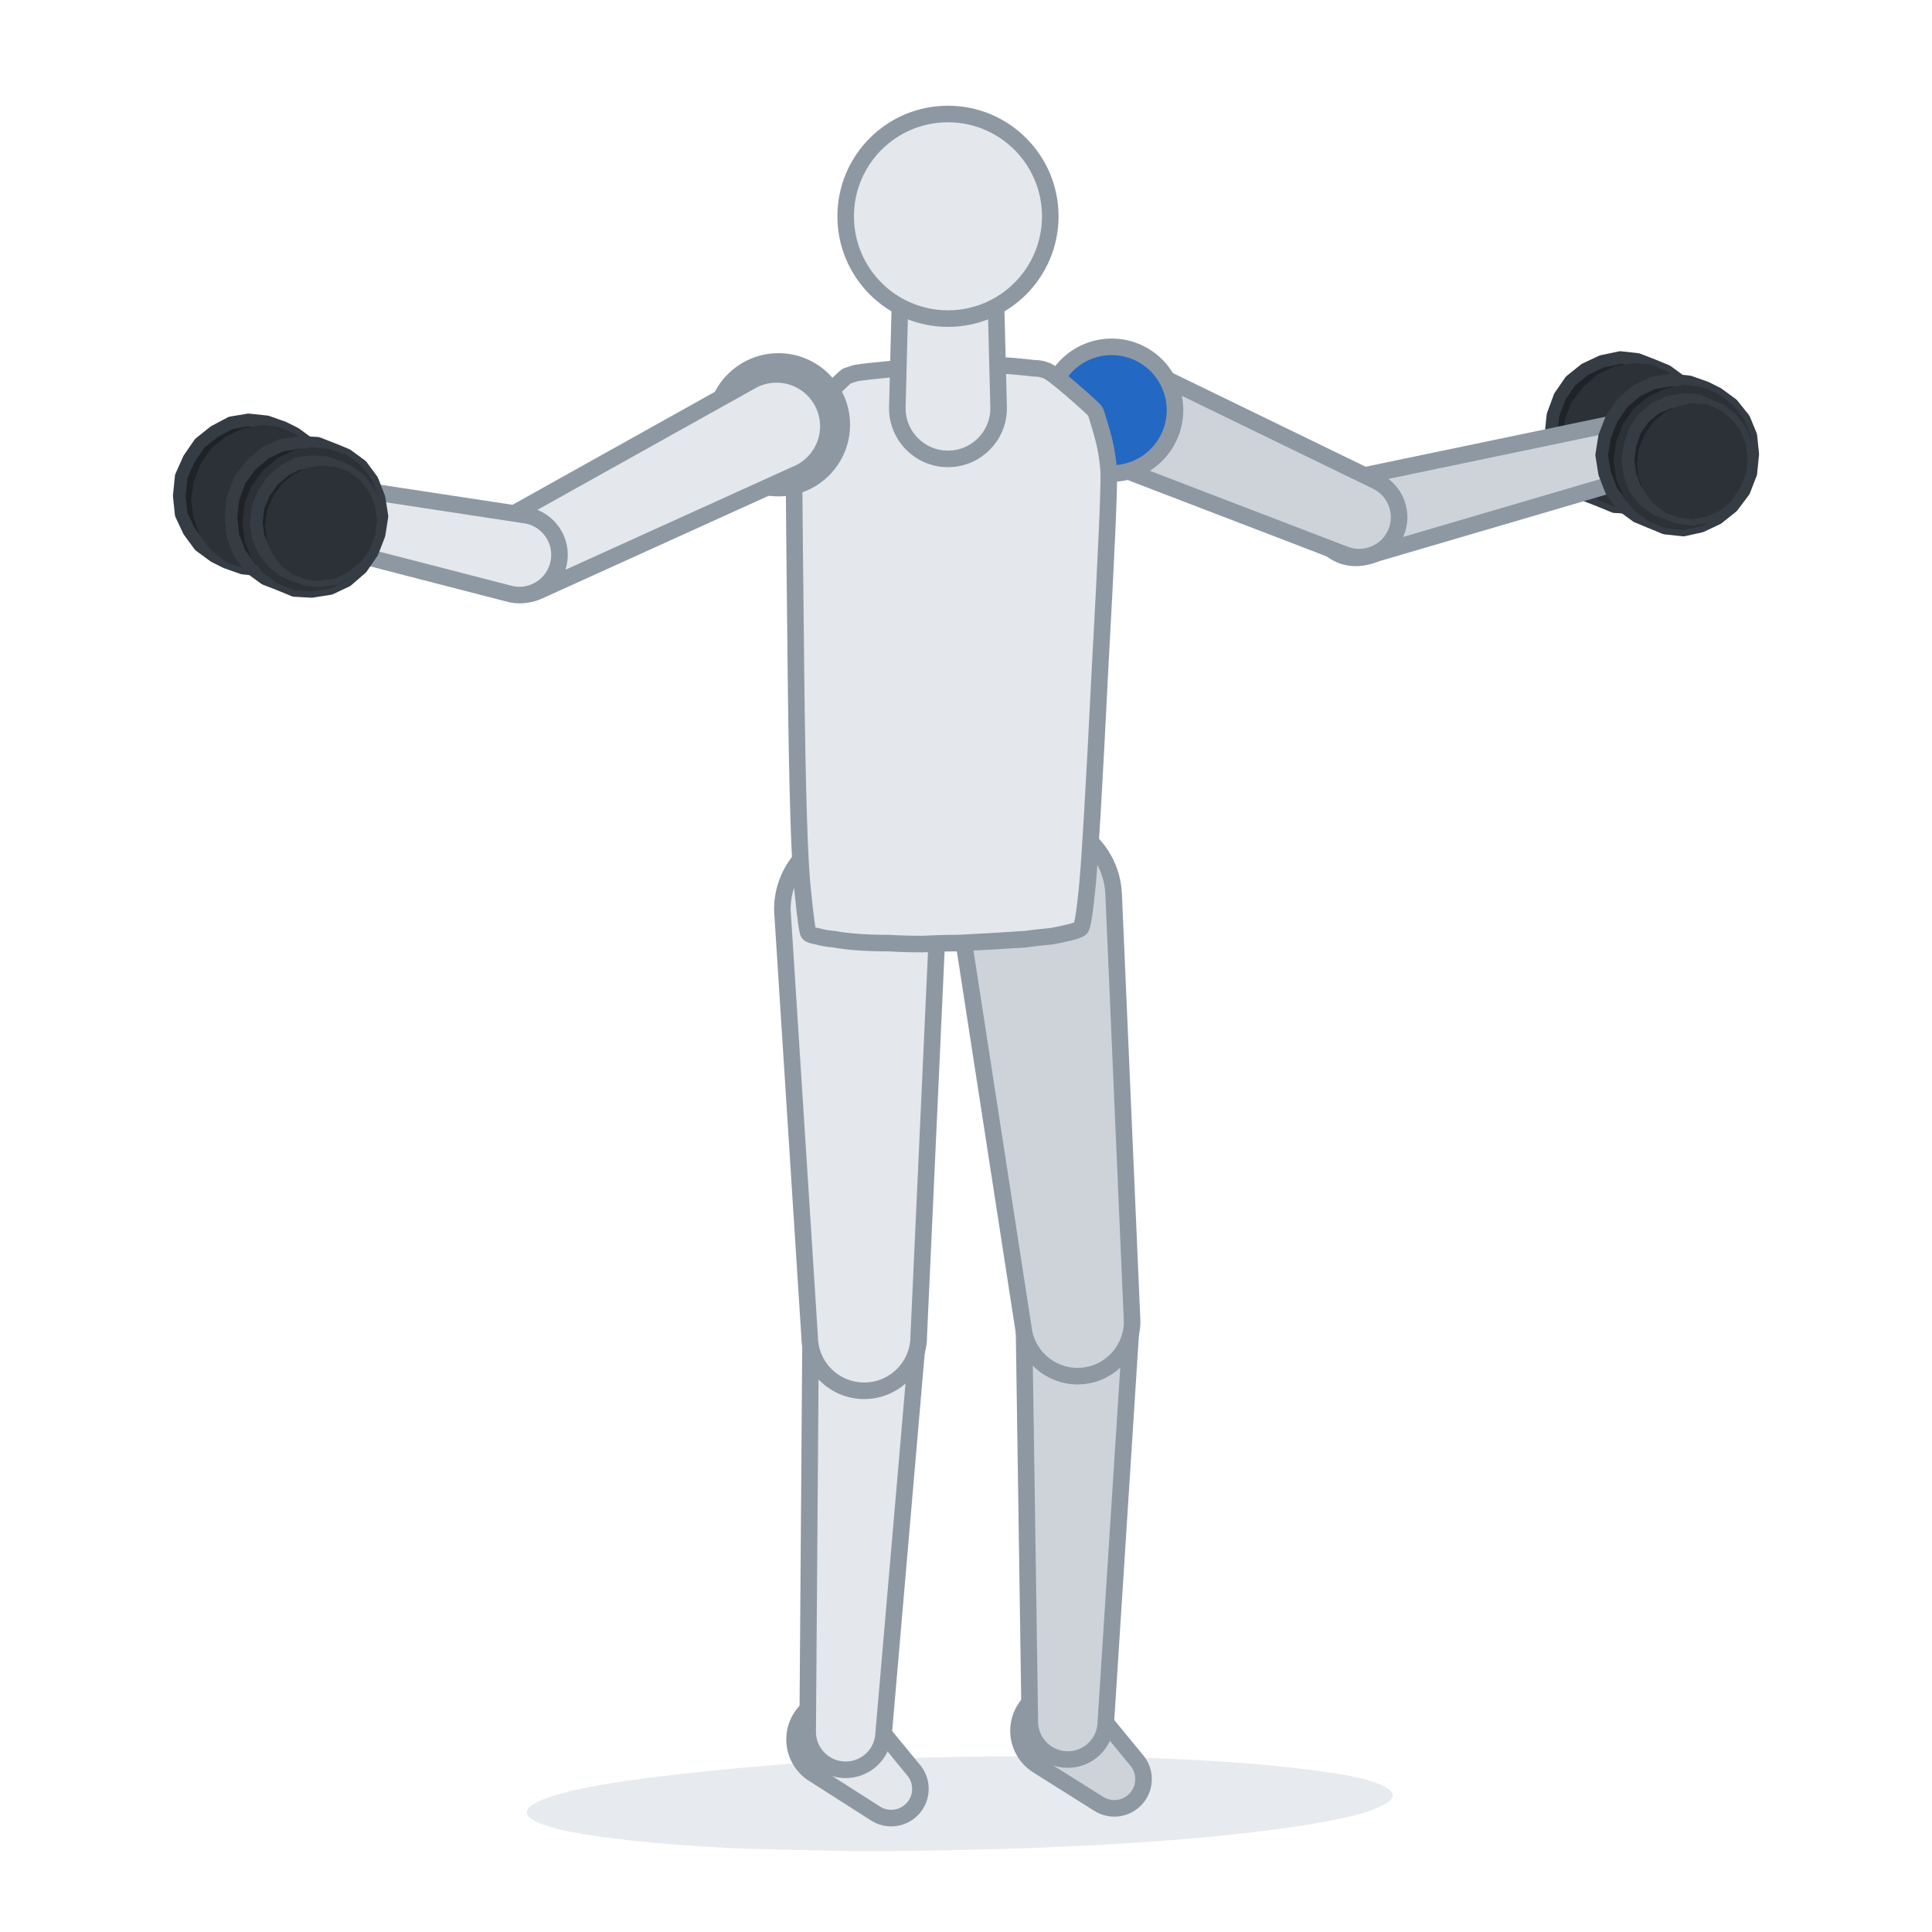
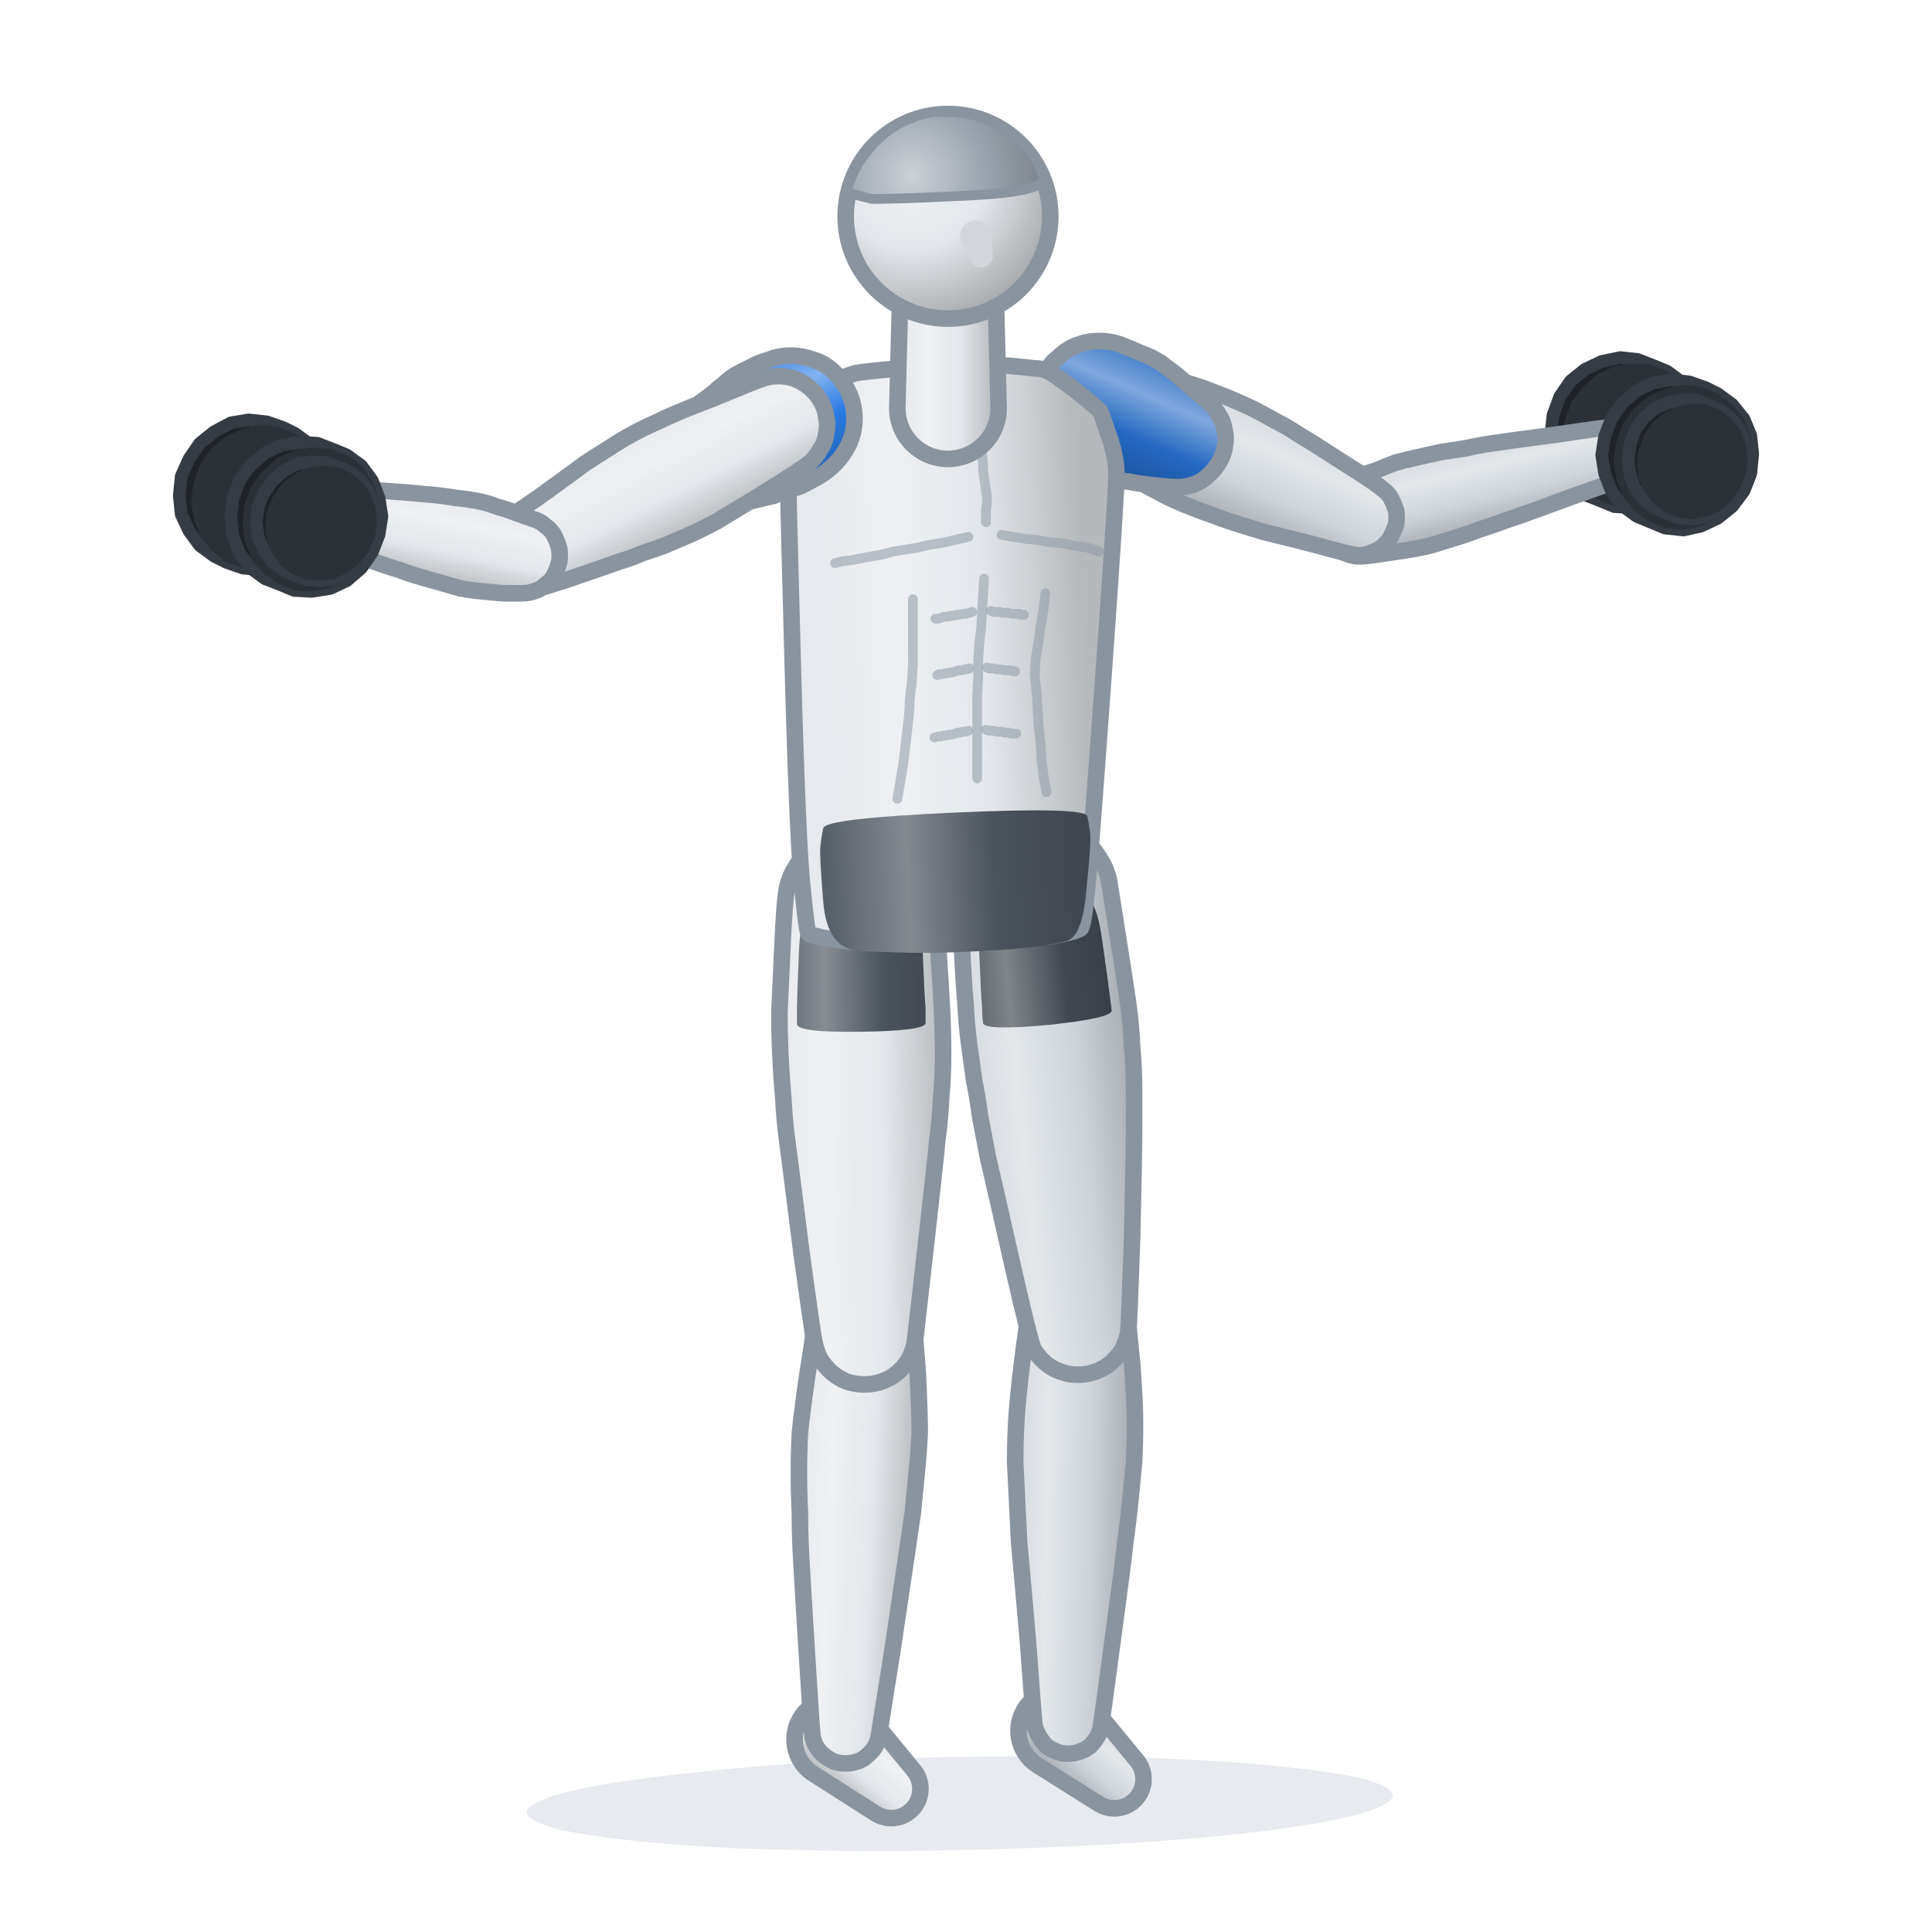
<svg xmlns="http://www.w3.org/2000/svg" viewBox="-97.3 -184.6 198.3 198.3">
+   <defs>
+     <linearGradient id="g765590" gradientUnits="userSpaceOnUse" x1="72.9" y1="-140.6" x2="71.6" y2="-137.5">
+       <stop offset="0" stop-color="#747c86" />
+       <stop offset=".3" stop-color="#959ba3" />
+       <stop offset=".62" stop-color="#69727d" />
+       <stop offset="1" stop-color="#59606a" />
+     </linearGradient>
+     <linearGradient id="g765591" gradientUnits="userSpaceOnUse" x1="54.1" y1="-139.5" x2="56.5" y2="-130">
+       <stop offset="0" stop-color="#d4d9df" />
+       <stop offset=".3" stop-color="#e3e7ea" />
+       <stop offset=".62" stop-color="#cfd5db" />
+       <stop offset="1" stop-color="#a1a6ab" />
+     </linearGradient>
+     <radialGradient id="g765592" gradientUnits="userSpaceOnUse" cx="70.8" cy="-140.7" r="6.1">
+       <stop offset="0" stop-color="#e7eaed" />
+       <stop offset=".5" stop-color="#cfd5db" />
+       <stop offset="1" stop-color="#9ba0a4" />
+     </radialGradient>
+     <linearGradient id="g765593" gradientUnits="userSpaceOnUse" x1="17" y1="-7.7" x2="11.5" y2="-1.4">
+       <stop offset="0" stop-color="#d4d9df" />
+       <stop offset=".3" stop-color="#e3e7ea" />
+       <stop offset=".62" stop-color="#cfd5db" />
+       <stop offset="1" stop-color="#a1a6ab" />
+     </linearGradient>
+     <linearGradient id="g765594" gradientUnits="userSpaceOnUse" x1="6.1" y1="-28.5" x2="19.5" y2="-28.2">
+       <stop offset="0" stop-color="#d4d9df" />
+       <stop offset=".3" stop-color="#e3e7ea" />
+       <stop offset=".62" stop-color="#cfd5db" />
+       <stop offset="1" stop-color="#a1a6ab" />
+     </linearGradient>
+     <linearGradient id="g765595" gradientUnits="userSpaceOnUse" x1="32.1" y1="-143" x2="26.9" y2="-131">
+       <stop offset="0" stop-color="#d4d9df" />
+       <stop offset=".3" stop-color="#e3e7ea" />
+       <stop offset=".62" stop-color="#cfd5db" />
+       <stop offset="1" stop-color="#a1a6ab" />
+     </linearGradient>
+     <linearGradient id="g765596" gradientUnits="userSpaceOnUse" x1="1.9" y1="-69.7" x2="20.4" y2="-71.5">
+       <stop offset="0" stop-color="#d4d9df" />
+       <stop offset=".3" stop-color="#e3e7ea" />
+       <stop offset=".62" stop-color="#cfd5db" />
+       <stop offset="1" stop-color="#a1a6ab" />
+     </linearGradient>
+     <linearGradient id="g765597" gradientUnits="userSpaceOnUse" x1="1.9" y1="-69.7" x2="20.4" y2="-71.5">
+       <stop offset="0" stop-color="#4f565d" />
+       <stop offset=".3" stop-color="#80858a" />
+       <stop offset=".62" stop-color="#40474f" />
+       <stop offset="1" stop-color="#353b41" />
+     </linearGradient>
+     <linearGradient id="g765598" gradientUnits="userSpaceOnUse" x1="-5.9" y1="-6.6" x2="-11.4" y2="-0.3">
+       <stop offset="0" stop-color="#e6e9ed" />
+       <stop offset=".3" stop-color="#eff1f3" />
+       <stop offset=".62" stop-color="#e3e7eb" />
+       <stop offset="1" stop-color="#b1b4b7" />
+     </linearGradient>
+     <linearGradient id="g765599" gradientUnits="userSpaceOnUse" x1="22.4" y1="-147.8" x2="16.7" y2="-134.8">
+       <stop offset="0" stop-color="#3977c8" />
+       <stop offset=".3" stop-color="#7fa7dc" />
+       <stop offset=".62" stop-color="#2368c2" />
+       <stop offset="1" stop-color="#1b5197" />
+     </linearGradient>
+     <linearGradient id="g7655910" gradientUnits="userSpaceOnUse" x1="-16.2" y1="-27.7" x2="-2.8" y2="-27.1">
+       <stop offset="0" stop-color="#e6e9ed" />
+       <stop offset=".3" stop-color="#eff1f3" />
+       <stop offset=".62" stop-color="#e3e7eb" />
+       <stop offset="1" stop-color="#b1b4b7" />
+     </linearGradient>
+     <linearGradient id="g7655911" gradientUnits="userSpaceOnUse" x1="-18.1" y1="-69.6" x2="0.5" y2="-69.8">
+       <stop offset="0" stop-color="#e6e9ed" />
+       <stop offset=".3" stop-color="#eff1f3" />
+       <stop offset=".62" stop-color="#e3e7eb" />
+       <stop offset="1" stop-color="#b1b4b7" />
+     </linearGradient>
+     <linearGradient id="g7655912" gradientUnits="userSpaceOnUse" x1="-18.1" y1="-69.6" x2="0.5" y2="-69.8">
+       <stop offset="0" stop-color="#59616a" />
+       <stop offset=".3" stop-color="#878d93" />
+       <stop offset=".62" stop-color="#4b535d" />
+       <stop offset="1" stop-color="#3e444d" />
+     </linearGradient>
+     <linearGradient id="g7655913" gradientUnits="userSpaceOnUse" x1="-13.5" y1="-121.1" x2="13.9" y2="-122.3">
+       <stop offset="0" stop-color="#e6e9ed" />
+       <stop offset=".3" stop-color="#eef0f3" />
+       <stop offset=".62" stop-color="#e3e7eb" />
+       <stop offset="1" stop-color="#b6b9bc" />
+     </linearGradient>
+     <linearGradient id="g7655914" gradientUnits="userSpaceOnUse" x1="-13.5" y1="-121.1" x2="13.9" y2="-122.3">
+       <stop offset="0" stop-color="#586069" />
+       <stop offset=".3" stop-color="#848990" />
+       <stop offset=".62" stop-color="#4b535d" />
+       <stop offset="1" stop-color="#3f454e" />
+     </linearGradient>
+     <linearGradient id="g7655915" gradientUnits="userSpaceOnUse" x1="-5.2" y1="-150.5" x2="5.2" y2="-150.5">
+       <stop offset="0" stop-color="#e6e9ed" />
+       <stop offset=".3" stop-color="#eff1f3" />
+       <stop offset=".62" stop-color="#e3e7eb" />
+       <stop offset="1" stop-color="#b1b4b7" />
+     </linearGradient>
+     <radialGradient id="g7655916" gradientUnits="userSpaceOnUse" cx="-3.7" cy="-166.6" r="15.2">
+       <stop offset="0" stop-color="#f1f3f5" />
+       <stop offset=".5" stop-color="#e3e7eb" />
+       <stop offset="1" stop-color="#aaadb0" />
+     </radialGradient>
+     <radialGradient id="g7655917" gradientUnits="userSpaceOnUse" cx="-3.7" cy="-166.6" r="15.2">
+       <stop offset="0" stop-color="#ccd1d6" />
+       <stop offset=".5" stop-color="#9aa3ad" />
+       <stop offset="1" stop-color="#747a82" />
+     </radialGradient>
+     <linearGradient id="g7655918" gradientUnits="userSpaceOnUse" x1="-23.5" y1="-145.9" x2="-17.1" y2="-133.2">
+       <stop offset="0" stop-color="#3f88e7" />
+       <stop offset=".3" stop-color="#83b2ef" />
+       <stop offset=".62" stop-color="#2a7be4" />
+       <stop offset="1" stop-color="#2160b2" />
+     </linearGradient>
+     <linearGradient id="g7655919" gradientUnits="userSpaceOnUse" x1="-33.6" y1="-140.1" x2="-27.7" y2="-128.5">
+       <stop offset="0" stop-color="#e6e9ed" />
+       <stop offset=".3" stop-color="#eff1f3" />
+       <stop offset=".62" stop-color="#e3e7eb" />
+       <stop offset="1" stop-color="#b1b4b7" />
+     </linearGradient>
+     <linearGradient id="g7655920" gradientUnits="userSpaceOnUse" x1="-53.6" y1="-134.6" x2="-55.6" y2="-125">
+       <stop offset="0" stop-color="#e6e9ed" />
+       <stop offset=".3" stop-color="#eff1f3" />
+       <stop offset=".62" stop-color="#e3e7eb" />
+       <stop offset="1" stop-color="#b1b4b7" />
+     </linearGradient>
+     <linearGradient id="g7655921" gradientUnits="userSpaceOnUse" x1="-67.9" y1="-134.2" x2="-69.2" y2="-131.1">
+       <stop offset="0" stop-color="#747c86" />
+       <stop offset=".3" stop-color="#959ba3" />
+       <stop offset=".62" stop-color="#69727d" />
+       <stop offset="1" stop-color="#59606a" />
+     </linearGradient>
+     <radialGradient id="g7655922" gradientUnits="userSpaceOnUse" cx="-70" cy="-134.4" r="6.1">
+       <stop offset="0" stop-color="#f1f3f5" />
+       <stop offset=".5" stop-color="#e3e7eb" />
+       <stop offset="1" stop-color="#aaadb0" />
+     </radialGradient>
+   </defs>
  <path d="M42.3,-2.1Q45,-1.4 45.5,-0.7Q46.1,0 44.4,0.8Q42.8,1.6 39.1,2.3Q35.5,3 30.1,3.6Q24.7,4.2 18.2,4.6Q11.7,5 4.7,5.2Q-2.3,5.4 -9.1,5.4Q-16,5.3 -22,5.1Q-28,4.8 -32.6,4.3Q-37.1,3.8 -39.8,3.2Q-42.5,2.5 -43.1,1.8Q-43.6,1 -42,0.3Q-40.3,-0.5 -36.7,-1.2Q-33,-1.9 -27.6,-2.5Q-22.3,-3.1 -15.8,-3.6Q-9.3,-4 -2.3,-4.2Q4.8,-4.4 11.6,-4.3Q18.5,-4.3 24.5,-4Q30.5,-3.7 35,-3.2Q39.6,-2.7 42.3,-2.1Z" fill="#e7eaee" />
  <path d="M62.4,-140.6L62.5,-142.1L63.1,-143.6L64,-144.9L65.2,-145.8L66.6,-146.5L68.1,-146.8L69.5,-146.6L70.9,-146.1L71.8,-145.7L73,-144.8L73.9,-143.6L74.5,-142.2L74.7,-140.7L74.5,-139.1L73.9,-137.7L73,-136.4L71.8,-135.4L70.5,-134.8L69,-134.5L67.5,-134.6L66.1,-135.2L65.2,-135.6L64,-136.4L63.1,-137.6L62.5,-139Z" fill="#1f2328" stroke="#363c44" stroke-width="1.3" stroke-linejoin="round" />
  <path d="M69,-146.4L67.5,-146.1L66.1,-145.5L65,-144.5L64,-143.2L63.5,-141.7L63.3,-140.2L63.5,-138.6L64,-137.2L65,-136.1L66.1,-135.2L67.5,-134.6L69,-134.5L70.5,-134.8L71.8,-135.4L73,-136.4L73.9,-137.7L74.5,-139.1L74.7,-140.7L74.5,-142.2L73.9,-143.6L73,-144.8L71.8,-145.7L70.5,-146.2Z" fill="#2c3138" />
  <path d="M61.9,-140.1L62.1,-142L62.8,-143.9L63.9,-145.5L65.4,-146.7L67.1,-147.5L69,-147.9L70.8,-147.7L72.6,-147L73.8,-146.5L75.3,-145.4L76.4,-143.9L77.1,-142.1L77.4,-140.2L77.1,-138.3L76.4,-136.5L75.3,-134.9L73.8,-133.6L72.1,-132.8L70.2,-132.5L68.4,-132.6L66.7,-133.3L65.4,-133.8L63.9,-135L62.8,-136.4L62.1,-138.2Z" fill="#1f2328" stroke="#363c44" stroke-width="1.3" stroke-linejoin="round" />
  <path d="M70.2,-147.3L68.4,-147L66.7,-146.2L65.2,-144.9L64,-143.3L63.3,-141.5L63.1,-139.6L63.3,-137.7L64,-135.9L65.2,-134.4L66.7,-133.3L68.4,-132.6L70.2,-132.5L72.1,-132.8L73.8,-133.6L75.3,-134.9L76.4,-136.5L77.1,-138.3L77.4,-140.2L77.1,-142.1L76.4,-143.9L75.3,-145.4L73.8,-146.5L72.1,-147.2Z" fill="#2c3138" />
-   <path d="M69.1,-138.5L74,-136.4A1.7,1.7 0 0 0 75.4,-139.5L70.4,-141.7A1.7,1.7 0 0 0 69.1,-138.5Z" fill="#69727d" stroke="#363c44" stroke-width="0.8" stroke-linejoin="round" />
-   <path d="M43.3,-127.6L69.2,-135.2A3,3 0 0 0 67.7,-141L41.3,-135.5A4.1,4.1 0 1 0 43.3,-127.6Z" fill="#cdd3d9" stroke="#8e98a3" stroke-width="1.7" stroke-linejoin="round" />
-   <path d="M68,-139a4.2,4.2 0 1 0 8.4,0a4.2,4.2 0 1 0 -8.4,0Z" fill="#cdd3d9" stroke="#8e98a3" stroke-width="1.7" stroke-linejoin="round" />
-   <path d="M9.2,-3.4L15.4,0.5A3,3 0 0 0 19.3,-4L14.7,-9.6A4.2,4.2 0 1 0 9.2,-3.4Z" fill="#cdd3d9" stroke="#8e98a3" stroke-width="1.7" stroke-linejoin="round" />
-   <path d="M7.8,-48.6L8.4,-8A3.9,3.9 0 0 0 16.2,-7.8L18.8,-48.4A5.5,5.5 0 1 0 7.8,-48.6Z" fill="#cdd3d9" stroke="#8e98a3" stroke-width="1.7" stroke-linejoin="round" />
-   <path d="M14.9,-137.6L40.7,-127.7A4.1,4.1 0 0 0 44,-135.2L19.1,-147.3A5.3,5.3 0 1 0 14.9,-137.6Z" fill="#cdd3d9" stroke="#8e98a3" stroke-width="1.7" stroke-linejoin="round" />
+   <path d="M69.1,-138.5L74,-136.4A1.7,1.7 0 0 0 75.4,-139.5L70.4,-141.7A1.7,1.7 0 0 0 69.1,-138.5Z" fill="url(#g765590)" stroke="#363c44" stroke-width="0.8" stroke-linejoin="round" />
+   <path d="M38.3,-130.8Q38.2,-131.5 38.3,-132.2Q38.4,-132.9 38.8,-133.5Q39.1,-134.1 39.6,-134.5Q40.2,-135 41.4,-135.4Q42.6,-135.9 43.9,-136.3Q45.1,-136.8 45.9,-137.1Q46.6,-137.3 47.9,-137.6Q49.2,-137.9 50.6,-138.2Q51.9,-138.4 53.2,-138.6Q54.5,-138.9 55.9,-139.1Q57.2,-139.3 62.5,-140Q67.9,-140.8 68.4,-140.8Q68.8,-140.8 69.3,-140.7Q69.8,-140.5 70.1,-140.2Q70.5,-139.9 70.7,-139.4Q71,-139 71.1,-138.5Q71.2,-138.1 71.1,-137.6Q71,-137.1 70.7,-136.7Q70.5,-136.3 70.1,-136Q69.8,-135.6 69.3,-135.5Q68.8,-135.3 63.7,-133.5Q58.6,-131.6 57.3,-131.2Q56,-130.7 54.7,-130.3Q53.4,-129.8 52.1,-129.4Q50.8,-129 49.5,-128.6Q48.2,-128.3 46.9,-128.1Q45.5,-127.9 44.2,-127.7Q42.9,-127.5 42.2,-127.5Q41.5,-127.5 40.8,-127.8Q40.2,-128 39.6,-128.5Q39.1,-128.9 38.8,-129.5Q38.4,-130.1 38.3,-130.8Z" fill="url(#g765591)" stroke="#8a949f" stroke-width="1.7" stroke-linejoin="round" />
+   <path d="M68,-139a4.2,4.2 0 1 0 8.4,0a4.2,4.2 0 1 0 -8.4,0Z" fill="url(#g765592)" stroke="#8a949f" stroke-width="1.7" stroke-linejoin="round" />
+   <path d="M9.2,-3.4L15.4,0.5A3,3 0 0 0 19.3,-4L14.7,-9.6A4.2,4.2 0 1 0 9.2,-3.4Z" fill="url(#g765593)" stroke="#8a949f" stroke-width="1.7" stroke-linejoin="round" />
+   <path d="M6.9,-34.5Q6.9,-36.5 7,-38.5Q7.1,-40.6 7.6,-44.7Q8.1,-48.7 8.3,-49.6Q8.5,-50.5 8.9,-51.3Q9.4,-52.1 10,-52.6Q10.7,-53.2 11.6,-53.5Q12.4,-53.8 13.3,-53.8Q14.2,-53.8 15.1,-53.5Q15.9,-53.2 16.6,-52.6Q17.3,-52.1 17.8,-51.3Q18.2,-50.5 18.4,-49.6Q18.5,-48.7 18.9,-44.7Q19.2,-40.6 19.2,-38.5Q19.2,-36.5 19.1,-34.5Q18.9,-32.4 18.7,-30.4Q18.5,-28.4 18.2,-26.3Q18,-24.3 16.9,-16.2Q15.8,-8 15.7,-7.4Q15.6,-6.8 15.3,-6.3Q15,-5.8 14.6,-5.4Q14.1,-5 13.5,-4.8Q12.9,-4.6 12.3,-4.6Q11.7,-4.6 11.2,-4.8Q10.6,-5 10.1,-5.4Q9.7,-5.8 9.4,-6.3Q9.1,-6.8 8.9,-7.4Q8.8,-8 8.2,-16.2Q7.5,-24.3 7.3,-26.3Q7.2,-28.4 7.1,-30.4Q7,-32.4 6.9,-34.5Z" fill="url(#g765594)" stroke="#8a949f" stroke-width="1.7" stroke-linejoin="round" />
+   <path d="M11.9,-141.6Q11.7,-142.5 11.9,-143.4Q12,-144.3 12.5,-145Q12.9,-145.8 13.6,-146.4Q14.3,-146.9 15.1,-147.2Q15.9,-147.5 16.8,-147.5Q17.7,-147.5 21.6,-146.3Q25.4,-145 26.4,-144.7Q27.4,-144.3 28.7,-143.8Q29.9,-143.3 31.2,-142.7Q32.4,-142.1 33.6,-141.4Q34.8,-140.8 36,-140Q37.2,-139.3 40.6,-137.1Q44.1,-134.9 44.6,-134.4Q45.2,-134 45.5,-133.4Q45.8,-132.8 46,-132.2Q46.1,-131.5 46,-130.8Q45.8,-130.2 45.5,-129.6Q45.2,-129 44.6,-128.5Q44.1,-128.1 43.5,-127.9Q42.8,-127.6 42.2,-127.6Q41.5,-127.6 37.6,-128.7Q33.7,-129.7 32.4,-130Q31.1,-130.4 29.8,-130.8Q28.5,-131.2 27.5,-131.6Q26.6,-131.9 25.3,-132.4Q24,-132.9 22.7,-133.5Q21.5,-134.1 17.9,-136.1Q14.3,-138.1 13.6,-138.7Q12.9,-139.2 12.5,-140Q12,-140.8 11.9,-141.6Z" fill="url(#g765595)" stroke="#8a949f" stroke-width="1.7" stroke-linejoin="round" />
  <path d="M67.1,-137.9L67.4,-139.8L68.1,-141.6L69.2,-143.2L70.7,-144.5L72.4,-145.3L74.2,-145.6L76.1,-145.4L77.8,-144.8L79,-144.2L80.5,-143.1L81.7,-141.6L82.4,-139.9L82.6,-138L82.4,-136L81.7,-134.2L80.5,-132.6L79,-131.4L77.3,-130.6L75.5,-130.2L73.6,-130.4L71.9,-131.1L70.7,-131.6L69.2,-132.7L68.1,-134.2L67.4,-136Z" fill="#1f2328" stroke="#363c44" stroke-width="1.3" stroke-linejoin="round" />
  <path d="M75.5,-145.1L73.6,-144.7L71.9,-143.9L70.4,-142.7L69.3,-141.1L68.6,-139.3L68.3,-137.3L68.6,-135.4L69.3,-133.7L70.4,-132.2L71.9,-131.1L73.6,-130.4L75.5,-130.2L77.3,-130.6L79,-131.4L80.5,-132.6L81.7,-134.2L82.4,-136L82.6,-138L82.4,-139.9L81.7,-141.6L80.5,-143.1L79,-144.2L77.3,-144.9Z" fill="#2c3138" />
-   <path d="M1.1,-91.3L7.8,-47.9A5.6,5.6 0 0 0 18.9,-49L17,-92.9A8,8 0 1 0 1.1,-91.3Z" fill="#cdd3d9" stroke="#8e98a3" stroke-width="1.7" stroke-linejoin="round" />
-   <path d="M-13.6,-2.4L-7.5,1.5A3,3 0 0 0 -3.6,-3L-8.2,-8.6A4.2,4.2 0 1 0 -13.6,-2.4Z" fill="#e4e7eb" stroke="#8e98a3" stroke-width="1.7" stroke-linejoin="round" />
-   <path d="M-14.1,-47.8L-14.4,-7A3.9,3.9 0 0 0 -6.6,-6.7L-3.1,-47.3A5.5,5.5 0 1 0 -14.1,-47.8Z" fill="#e4e7eb" stroke="#8e98a3" stroke-width="1.7" stroke-linejoin="round" />
+   <path d="M1.4,-88.1Q1.2,-92.5 1.5,-93.8Q1.7,-95.2 2.4,-96.3Q3.1,-97.5 4.1,-98.4Q5.1,-99.3 6.4,-99.7Q7.7,-100.2 9,-100.2Q10.4,-100.2 11.7,-99.7Q12.9,-99.3 14,-98.4Q15,-97.5 15.7,-96.3Q16.4,-95.2 16.6,-93.8Q16.8,-92.5 17.5,-88.1Q18.2,-83.7 18.5,-81.6Q18.8,-79.4 18.9,-77.2Q19.1,-75 19.1,-72.8Q19.1,-70.6 19.1,-68.4Q19.1,-66.2 18.9,-57.5Q18.6,-48.7 18.5,-47.8Q18.3,-46.9 17.9,-46.1Q17.4,-45.3 16.7,-44.7Q16,-44.1 15.1,-43.8Q14.3,-43.5 13.3,-43.5Q12.4,-43.5 11.6,-43.8Q10.7,-44.1 10,-44.7Q9.3,-45.3 8.8,-46.1Q8.4,-46.9 6.5,-55.3Q4.6,-63.7 4.1,-65.8Q3.7,-67.9 3.3,-70Q3,-72.2 2.7,-73.6Q2.5,-75 2.2,-77.2Q1.9,-79.4 1.8,-81.6Q1.6,-83.7 1.4,-88.1Z" fill="url(#g765596)" stroke="#8a949f" stroke-width="1.7" stroke-linejoin="round" />
+   <path d="M3.2,-87Q2.9,-92 4.8,-92.2Q6.6,-92.4 9,-92.6Q11.3,-92.8 13.2,-93Q15.1,-93.2 15.8,-88.3Q16.5,-83.4 16.6,-82.5Q16.7,-81.7 16.8,-80.9Q16.9,-80.1 10.3,-79.4Q3.7,-78.8 3.6,-79.6Q3.5,-80.4 3.5,-81.3Q3.4,-82.1 3.2,-87Z" fill="url(#g765597)" />
+   <path d="M-13.6,-2.4L-7.5,1.5A3,3 0 0 0 -3.6,-3L-8.2,-8.6A4.2,4.2 0 1 0 -13.6,-2.4Z" fill="url(#g765598)" stroke="#8a949f" stroke-width="1.7" stroke-linejoin="round" />
+   <path d="M9.1,-141.9Q8.9,-143.1 9.1,-144.2Q9.3,-145.3 9.9,-146.3Q10.5,-147.3 11.4,-148Q12.2,-148.8 13.3,-149.2Q14.4,-149.6 15.5,-149.6Q16.7,-149.6 17.8,-149.2Q18.8,-148.8 19.7,-148.4Q20.5,-148.1 20.9,-147.9Q21.3,-147.7 21.6,-147.5Q22,-147.3 22.3,-147Q22.7,-146.7 23,-146.5Q23.4,-146.2 24.2,-145.5Q25,-144.8 26.2,-143.8Q27.4,-142.8 27.8,-142Q28.3,-141.3 28.4,-140.4Q28.6,-139.6 28.4,-138.7Q28.3,-137.9 27.8,-137.1Q27.4,-136.4 26.7,-135.8Q26.1,-135.2 25.3,-134.9Q24.4,-134.6 23.6,-134.6Q22.7,-134.6 21,-134.8Q19.3,-135 18.9,-135.1Q18.5,-135.2 18.1,-135.2Q17.6,-135.3 17.2,-135.4Q16.8,-135.5 15.7,-135.9Q14.6,-136.3 14.2,-136.5Q13.8,-136.6 13,-137Q12.2,-137.4 11.4,-138.1Q10.5,-138.8 9.9,-139.8Q9.3,-140.8 9.1,-141.9Z" fill="url(#g765599)" stroke="#8a949f" stroke-width="1.7" stroke-linejoin="round" />
+   <path d="M-15.3,-33.5Q-15.3,-35.5 -15.2,-37.5Q-15,-39.6 -14.4,-43.7Q-13.8,-47.7 -13.6,-48.6Q-13.5,-49.5 -13,-50.3Q-12.5,-51.1 -11.9,-51.7Q-11.2,-52.2 -10.3,-52.5Q-9.5,-52.8 -8.6,-52.8Q-7.7,-52.8 -6.8,-52.5Q-6,-52.2 -5.3,-51.7Q-4.6,-51.1 -4.1,-50.3Q-3.7,-49.5 -3.5,-48.6Q-3.4,-47.7 -3.1,-43.7Q-2.9,-39.6 -2.9,-37.5Q-3,-35.5 -3.2,-33.5Q-3.4,-31.4 -3.6,-29.4Q-3.9,-27.4 -4.2,-25.3Q-4.5,-23.3 -5.7,-15.2Q-7,-7 -7.1,-6.4Q-7.2,-5.8 -7.5,-5.3Q-7.8,-4.8 -8.3,-4.4Q-8.7,-4 -9.3,-3.8Q-9.9,-3.6 -10.5,-3.6Q-11.1,-3.6 -11.7,-3.8Q-12.2,-4 -12.7,-4.4Q-13.2,-4.8 -13.5,-5.3Q-13.8,-5.8 -13.9,-6.4Q-14,-7 -14.5,-15.2Q-15,-23.3 -15.1,-25.3Q-15.2,-27.4 -15.2,-29.4Q-15.3,-31.4 -15.3,-33.5Z" fill="url(#g7655910)" stroke="#8a949f" stroke-width="1.7" stroke-linejoin="round" />
  <path d="M69.8,-137.4L70,-138.9L70.5,-140.4L71.4,-141.7L72.6,-142.7L74,-143.3L75.5,-143.6L77,-143.5L78.3,-142.9L79.3,-142.5L80.4,-141.6L81.3,-140.5L81.9,-139L82.1,-137.5L81.9,-136L81.3,-134.5L80.4,-133.2L79.3,-132.2L77.9,-131.6L76.4,-131.3L74.9,-131.5L73.6,-132L72.6,-132.4L71.4,-133.3L70.5,-134.5L70,-135.9Z" fill="#1f2328" stroke="#363c44" stroke-width="1.3" stroke-linejoin="round" />
  <path d="M76.4,-143.2L74.9,-142.9L73.6,-142.3L72.4,-141.3L71.5,-140L70.9,-138.5L70.7,-137L70.9,-135.5L71.5,-134.1L72.4,-132.9L73.6,-132L74.9,-131.5L76.4,-131.3L77.9,-131.6L79.3,-132.2L80.4,-133.2L81.3,-134.5L81.9,-136L82.1,-137.5L81.9,-139L81.3,-140.5L80.4,-141.6L79.3,-142.5L77.9,-143.1Z" fill="#2c3138" />
-   <path d="M10.3,-142.5a6.5,6.5 0 1 0 13,0a6.5,6.5 0 1 0 -13,0Z" fill="#2368c2" stroke="#8e98a3" stroke-width="1.7" stroke-linejoin="round" />
-   <path d="M-17,-91.2L-14.2,-47.4A5.6,5.6 0 0 0 -3,-47.5L-1,-91.3A8,8 0 1 0 -17,-91.2Z" fill="#e4e7eb" stroke="#8e98a3" stroke-width="1.7" stroke-linejoin="round" />
-   <path d="M-15.6,-115.3Q-15.8,-133.4 -15.8,-135.4Q-15.8,-137.4 -15.3,-139.5Q-14.8,-141.6 -12.8,-143.7Q-10.7,-145.8 -10.4,-146Q-10.1,-146.1 -9.5,-146.3Q-8.9,-146.4 -8,-146.5Q-7.1,-146.6 -6,-146.7Q-4.8,-146.8 -3.5,-146.9Q-2.2,-147 -0.8,-147Q0.6,-147.1 2,-147.1Q3.4,-147.1 4.6,-147.1Q5.9,-147.1 6.9,-147Q8,-146.9 8.8,-146.8Q9.5,-146.8 10,-146.6Q10.5,-146.5 12.7,-144.6Q15,-142.6 15.1,-142.4Q15.2,-142.3 15.8,-140.2Q16.4,-138.1 16.5,-136.1Q16.6,-134 15.6,-115.8Q14.7,-97.7 14.3,-93.6Q13.9,-89.5 13.6,-89.3Q13.3,-89.1 12.5,-88.9Q11.7,-88.7 10.6,-88.5Q9.4,-88.4 7.9,-88.2Q6.4,-88.1 4.7,-88Q2.9,-87.9 1.1,-87.8Q-0.7,-87.8 -2.6,-87.7Q-4.4,-87.7 -6.1,-87.8Q-7.8,-87.8 -9.2,-87.9Q-10.6,-88 -11.7,-88.2Q-12.8,-88.3 -13.4,-88.5Q-14.1,-88.6 -14.3,-88.8Q-14.5,-89 -14.9,-93.1Q-15.4,-97.2 -15.6,-115.3Z" fill="#e4e7eb" stroke="#8e98a3" stroke-width="1.7" stroke-linejoin="round" />
-   <path d="M5.2,-142.7L4.8,-158.6A4.8,4.8 0 0 0 -4.8,-158.6L-5.2,-142.7A5.2,5.2 0 1 0 5.2,-142.7Z" fill="#e4e7eb" stroke="#8e98a3" stroke-width="1.7" stroke-linejoin="round" />
-   <path d="M-10.5,-162.4a10.5,10.5 0 1 0 21,0a10.5,10.5 0 1 0 -21,0Z" fill="#e4e7eb" stroke="#8e98a3" stroke-width="1.7" stroke-linejoin="round" />
-   <path d="M-23.9,-141a6.5,6.5 0 1 0 13,0a6.5,6.5 0 1 0 -13,0Z" fill="#2a7be4" stroke="#8e98a3" stroke-width="1.7" stroke-linejoin="round" />
-   <path d="M-20,-145.6L-45.8,-131.2A4.1,4.1 0 0 0 -42.1,-123.9L-15.2,-136.1A5.3,5.3 0 1 0 -20,-145.6Z" fill="#e4e7eb" stroke="#8e98a3" stroke-width="1.7" stroke-linejoin="round" />
+   <path d="M-17.2,-76.3Q-17.3,-78.5 -17.3,-80.7Q-17.2,-82.9 -17,-87.3Q-16.8,-91.7 -16.6,-93Q-16.4,-94.4 -15.7,-95.5Q-15,-96.7 -14,-97.6Q-12.9,-98.4 -11.7,-98.9Q-10.4,-99.4 -9,-99.4Q-7.7,-99.4 -6.4,-98.9Q-5.1,-98.4 -4.1,-97.6Q-3.1,-96.7 -2.4,-95.5Q-1.7,-94.4 -1.5,-93Q-1.2,-91.7 -1,-87.3Q-0.7,-82.9 -0.6,-80.7Q-0.5,-78.5 -0.5,-76.3Q-0.5,-74.1 -0.7,-71.9Q-0.8,-69.7 -1.1,-67.5Q-1.3,-65.3 -2.3,-56.5Q-3.3,-47.7 -3.4,-46.8Q-3.6,-45.9 -4,-45.1Q-4.5,-44.3 -5.2,-43.7Q-5.9,-43.1 -6.8,-42.8Q-7.6,-42.5 -8.6,-42.5Q-9.5,-42.5 -10.4,-42.8Q-11.2,-43.1 -11.9,-43.7Q-12.6,-44.3 -13.1,-45.1Q-13.5,-45.9 -13.7,-46.8Q-13.9,-47.7 -15.1,-56.5Q-16.2,-65.3 -16.5,-67.5Q-16.8,-69.7 -16.9,-71.9Q-17.1,-74.1 -17.2,-76.3Z" fill="url(#g7655911)" stroke="#8a949f" stroke-width="1.7" stroke-linejoin="round" />
+   <path d="M-8.9,-78.7Q-15.5,-78.6 -15.5,-79.5Q-15.5,-80.3 -15.5,-81.1Q-15.5,-81.9 -15.3,-86.9Q-15.1,-91.8 -13.2,-91.9Q-11.4,-92 -9,-92Q-6.7,-92 -4.8,-92Q-2.9,-91.9 -2.6,-87Q-2.4,-82.1 -2.3,-81.2Q-2.3,-80.4 -2.3,-79.6Q-2.3,-78.8 -8.9,-78.7Z" fill="url(#g7655912)" />
+   <path d="M-15.9,-115.2Q-16.4,-133.3 -16.4,-135.4Q-16.4,-137.4 -15.9,-139.5Q-15.3,-141.6 -13,-143.7Q-10.7,-145.8 -10.4,-146Q-10.1,-146.1 -9.5,-146.3Q-8.9,-146.4 -8,-146.5Q-7.1,-146.6 -6,-146.7Q-4.8,-146.8 -3.5,-146.9Q-2.2,-147 -0.8,-147Q0.6,-147.1 2,-147.1Q3.4,-147.1 4.6,-147.1Q5.9,-147.1 6.9,-147Q8,-146.9 8.8,-146.8Q9.5,-146.8 10,-146.6Q10.5,-146.5 13,-144.6Q15.5,-142.6 15.6,-142.4Q15.7,-142.3 16.4,-140.2Q17.2,-138.1 17.3,-136.1Q17.3,-134 16,-115.8Q14.7,-97.7 14.3,-93.6Q13.9,-89.5 13.6,-89.3Q13.3,-89.1 12.5,-88.9Q11.7,-88.7 10.6,-88.5Q9.4,-88.4 7.9,-88.2Q6.4,-88.1 4.7,-88Q2.9,-87.9 1.1,-87.8Q-0.7,-87.8 -2.6,-87.7Q-4.4,-87.7 -6.1,-87.8Q-7.8,-87.8 -9.2,-87.9Q-10.6,-88 -11.7,-88.2Q-12.8,-88.3 -13.4,-88.5Q-14.1,-88.6 -14.3,-88.8Q-14.5,-89 -14.9,-93.1Q-15.4,-97.2 -15.9,-115.2Z" fill="url(#g7655913)" stroke="#8a949f" stroke-width="1.7" stroke-linejoin="round" />
+   <path d="M-12.8,-92Q-13.2,-96.8 -13.1,-97.7Q-13,-98.7 -12.8,-99.6Q-12.6,-100.6 0.8,-101.2Q14.2,-101.8 14.3,-100.8Q14.5,-99.9 14.6,-99Q14.7,-98 14.2,-93.2Q13.8,-88.4 12.1,-88Q10.4,-87.5 6.7,-87.2Q2.9,-86.9 -1.4,-86.8Q-5.7,-86.8 -9.1,-87Q-12.4,-87.2 -12.8,-92Z" fill="url(#g7655914)" />
+   <path d="M3,-104.7L3,-106.4L3,-108.1L3,-109.9L3,-111.6L3,-113.3L3.1,-115L3.1,-116.7L3.2,-118.4L3.4,-120.1L3.5,-121.8L3.6,-123.5L3.7,-125.2" fill="none" stroke="#8f99a4" stroke-opacity=".55" stroke-width="1" stroke-linecap="round" />
+   <path d="M3.9,-131L3.9,-131.7L3.9,-132.3L4,-133L4,-133.6L3.9,-134.3L3.8,-135L3.7,-135.7L3.6,-136.4L3.6,-137.1L3.5,-137.8L3.4,-138.5L3.3,-139.2" fill="none" stroke="#8f99a4" stroke-opacity=".55" stroke-width="1" stroke-linecap="round" />
+   <path d="M-1.4,-108.9L-1.1,-109L-0.8,-109L-0.5,-109.1L-0.2,-109.1L0.1,-109.2L0.4,-109.2L0.7,-109.3L1,-109.4L1.2,-109.4L1.5,-109.5L1.8,-109.5L2.1,-109.6" fill="none" stroke="#8f99a4" stroke-opacity=".55" stroke-width="1" stroke-linecap="round" />
+   <path d="M7,-109.3L6.8,-109.3L6.5,-109.3L6.3,-109.4L6,-109.4L5.8,-109.4L5.5,-109.5L5.2,-109.5L5,-109.5L4.7,-109.6L4.4,-109.6L4.2,-109.6L3.9,-109.7" fill="none" stroke="#8f99a4" stroke-opacity=".55" stroke-width="1" stroke-linecap="round" />
+   <path d="M-1.1,-115.3L-0.9,-115.4L-0.6,-115.4L-0.3,-115.5L-0,-115.5L0.3,-115.6L0.5,-115.6L0.8,-115.7L1.1,-115.8L1.4,-115.8L1.7,-115.9L1.9,-115.9L2.2,-116" fill="none" stroke="#8f99a4" stroke-opacity=".55" stroke-width="1" stroke-linecap="round" />
+   <path d="M6.9,-115.7L6.7,-115.7L6.4,-115.8L6.2,-115.8L6,-115.8L5.7,-115.8L5.5,-115.9L5.2,-115.9L5,-115.9L4.7,-116L4.5,-116L4.2,-116L4,-116.1" fill="none" stroke="#8f99a4" stroke-opacity=".55" stroke-width="1" stroke-linecap="round" />
+   <path d="M-1.3,-121.1L-1,-121.1L-0.7,-121.2L-0.4,-121.3L-0,-121.3L0.3,-121.4L0.6,-121.4L0.9,-121.5L1.2,-121.5L1.5,-121.6L1.8,-121.6L2.2,-121.7L2.5,-121.8" fill="none" stroke="#8f99a4" stroke-opacity=".55" stroke-width="1" stroke-linecap="round" />
+   <path d="M7.8,-121.5L7.5,-121.5L7.3,-121.6L7,-121.6L6.7,-121.6L6.5,-121.6L6.2,-121.7L5.9,-121.7L5.6,-121.7L5.3,-121.8L5,-121.8L4.7,-121.8L4.4,-121.9" fill="none" stroke="#8f99a4" stroke-opacity=".55" stroke-width="1" stroke-linecap="round" />
+   <path d="M-11.6,-126.8L-10.8,-127L-9.9,-127.1L-8.9,-127.3L-7.8,-127.5L-6.7,-127.7L-5.6,-128L-4.3,-128.2L-3.1,-128.4L-1.8,-128.7L-0.5,-128.9L0.8,-129.2L2.1,-129.5" fill="none" stroke="#8f99a4" stroke-opacity=".55" stroke-width="1" stroke-linecap="round" />
+   <path d="M15.5,-128L15.1,-128.1L14.7,-128.3L14.2,-128.4L13.5,-128.5L12.8,-128.6L12,-128.8L11.1,-128.9L10.1,-129L9,-129.2L7.9,-129.3L6.7,-129.5L5.5,-129.7" fill="none" stroke="#8f99a4" stroke-opacity=".55" stroke-width="1" stroke-linecap="round" />
+   <path d="M-5.2,-102.6L-4.9,-104.3L-4.6,-106.1L-4.4,-107.8L-4.2,-109.5L-4,-111.2L-3.9,-113L-3.7,-114.7L-3.6,-116.4L-3.6,-118.1L-3.6,-119.7L-3.6,-121.4L-3.6,-123.1" fill="none" stroke="#8f99a4" stroke-opacity=".55" stroke-width="1" stroke-linecap="round" />
+   <path d="M10.1,-103.3L9.8,-105L9.6,-106.7L9.5,-108.4L9.3,-110.1L9.2,-111.8L9.1,-113.5L8.9,-115.3L9,-117L9.3,-118.7L9.5,-120.3L9.8,-122L10,-123.7" fill="none" stroke="#8f99a4" stroke-opacity=".55" stroke-width="1" stroke-linecap="round" />
+   <path d="M5.2,-142.7L4.8,-158.6A4.8,4.8 0 0 0 -4.8,-158.6L-5.2,-142.7A5.2,5.2 0 1 0 5.2,-142.7Z" fill="url(#g7655915)" stroke="#8a949f" stroke-width="1.7" stroke-linejoin="round" />
+   <path d="M-10.5,-162.4a10.5,10.5 0 1 0 21,0a10.5,10.5 0 1 0 -21,0Z" fill="url(#g7655916)" stroke="#8a949f" stroke-width="1.7" stroke-linejoin="round" />
+   <path d="M-10.2,-164.9Q-10.5,-165.1 -9.9,-166.4Q-9.4,-167.7 -8.5,-168.8Q-7.7,-169.9 -6.5,-170.9Q-5.3,-171.9 -3.9,-172.4Q-2.5,-173 -1.3,-173.1Q0,-173.1 1.3,-173Q2.7,-172.9 4,-172.3Q5.4,-171.7 6.5,-170.9Q7.7,-170.1 8.5,-169Q9.4,-167.8 9.8,-166.4Q10.3,-164.9 1.6,-164.5Q-7,-164.1 -7.9,-164.2Q-8.8,-164.4 -9.4,-164.6Q-10,-164.7 -10.2,-164.9Z" fill="url(#g7655917)" stroke="#8a949f" stroke-width="1" stroke-linejoin="round" />
+   <path d="M-29.3,-136.5Q-29.5,-137.4 -29.3,-138.3Q-29.2,-139.1 -28.7,-139.9Q-28.3,-140.6 -27,-141.8Q-25.7,-143 -25.4,-143.3Q-25.1,-143.5 -24.2,-144.2Q-23.4,-144.9 -23,-145.2Q-22.7,-145.5 -22.3,-145.8Q-21.9,-146.1 -21.5,-146.3Q-21.1,-146.5 -20.3,-146.9Q-19.4,-147.4 -18.3,-147.7Q-17.3,-148.1 -16.1,-148.1Q-15,-148.1 -13.9,-147.7Q-12.8,-147.4 -11.9,-146.6Q-11.1,-145.9 -10.5,-144.9Q-9.9,-143.9 -9.7,-142.8Q-9.5,-141.6 -9.7,-140.5Q-9.9,-139.4 -10.5,-138.4Q-11.1,-137.4 -11.9,-136.7Q-12.8,-135.9 -13.6,-135.5Q-14.5,-135 -14.9,-134.8Q-15.3,-134.6 -16.4,-134.3Q-17.5,-133.9 -17.9,-133.7Q-18.3,-133.6 -18.8,-133.5Q-19.2,-133.4 -19.6,-133.3Q-20.1,-133.2 -21.8,-132.8Q-23.6,-132.5 -24.5,-132.5Q-25.3,-132.5 -26.1,-132.8Q-27,-133.1 -27.6,-133.6Q-28.3,-134.2 -28.7,-134.9Q-29.2,-135.7 -29.3,-136.5Z" fill="url(#g7655918)" stroke="#8a949f" stroke-width="1.7" stroke-linejoin="round" />
+   <path d="M-47.6,-126.9Q-47.7,-127.6 -47.6,-128.3Q-47.5,-128.9 -47.1,-129.5Q-46.8,-130.1 -46.3,-130.5Q-45.8,-131 -42.1,-133.5Q-38.5,-136.1 -37.3,-137Q-36.1,-137.8 -34.8,-138.6Q-33.6,-139.4 -32.3,-140.1Q-31,-140.8 -29.6,-141.4Q-28.3,-142.1 -24.1,-143.7Q-20,-145.4 -19.1,-145.7Q-18.3,-146 -17.4,-146Q-16.5,-146 -15.7,-145.7Q-14.9,-145.4 -14.2,-144.8Q-13.5,-144.2 -13.1,-143.5Q-12.6,-142.7 -12.5,-141.8Q-12.3,-141 -12.5,-140.1Q-12.6,-139.2 -13.1,-138.5Q-13.5,-137.7 -14.2,-137.1Q-14.9,-136.5 -18.6,-134.2Q-22.4,-131.9 -23.7,-131.1Q-25,-130.4 -26.3,-129.8Q-27.7,-129.2 -29.1,-128.6Q-30.5,-128.1 -31.4,-127.8Q-32.3,-127.4 -33.6,-127Q-35,-126.5 -39.1,-125.1Q-43.1,-123.8 -43.8,-123.8Q-44.5,-123.8 -45.1,-124Q-45.8,-124.2 -46.3,-124.7Q-46.8,-125.1 -47.1,-125.7Q-47.5,-126.3 -47.6,-126.9Z" fill="url(#g7655919)" stroke="#8a949f" stroke-width="1.7" stroke-linejoin="round" />
+   <path d="M1.3,-159.9L2.3,-157.9A1.2,1.2 0 0 0 4.6,-158.5L4.4,-160.8A1.6,1.6 0 1 0 1.3,-159.9Z" fill="#d3d7db" />
  <path d="M-78.4,-134.2L-78.2,-135.8L-77.6,-137.2L-76.7,-138.5L-75.5,-139.5L-74.2,-140.1L-72.7,-140.4L-71.2,-140.3L-69.8,-139.7L-68.9,-139.3L-67.7,-138.5L-66.8,-137.3L-66.3,-135.9L-66.1,-134.3L-66.3,-132.8L-66.8,-131.3L-67.7,-130.1L-68.9,-129.1L-70.3,-128.4L-71.8,-128.1L-73.2,-128.3L-74.6,-128.8L-75.5,-129.2L-76.7,-130.1L-77.6,-131.3L-78.2,-132.7Z" fill="#1f2328" stroke="#363c44" stroke-width="1.3" stroke-linejoin="round" />
  <path d="M-71.8,-140L-73.2,-139.7L-74.6,-139.1L-75.8,-138.1L-76.7,-136.8L-77.3,-135.4L-77.5,-133.8L-77.3,-132.3L-76.7,-130.9L-75.8,-129.7L-74.6,-128.8L-73.2,-128.3L-71.8,-128.1L-70.3,-128.4L-68.9,-129.1L-67.7,-130.1L-66.8,-131.3L-66.3,-132.8L-66.1,-134.3L-66.3,-135.9L-66.8,-137.3L-67.7,-138.5L-68.9,-139.3L-70.3,-139.9Z" fill="#2c3138" />
-   <path d="M-43.2,-131.7L-64.9,-135A3,3 0 0 0 -66.1,-129.1L-44.8,-123.6A4.1,4.1 0 1 0 -43.2,-131.7Z" fill="#e4e7eb" stroke="#8e98a3" stroke-width="1.7" stroke-linejoin="round" />
+   <path d="M-68.1,-131.5Q-68.1,-132 -68.1,-132.5Q-68,-133 -67.7,-133.4Q-67.5,-133.8 -67.1,-134.1Q-66.7,-134.4 -66.3,-134.6Q-65.8,-134.8 -65.3,-134.8Q-64.8,-134.8 -60.5,-134.4Q-56.1,-134.1 -55,-134Q-53.9,-133.9 -52.8,-133.8Q-51.7,-133.7 -50.6,-133.5Q-49.5,-133.4 -48.4,-133.2Q-47.3,-133 -46.3,-132.6Q-45.2,-132.3 -44.2,-131.9Q-43.1,-131.5 -42.5,-131.3Q-41.8,-131.1 -41.3,-130.6Q-40.7,-130.2 -40.4,-129.6Q-40.1,-129 -39.9,-128.3Q-39.8,-127.6 -39.9,-126.9Q-40.1,-126.2 -40.4,-125.6Q-40.7,-125 -41.3,-124.6Q-41.8,-124.1 -42.5,-123.9Q-43.1,-123.7 -43.8,-123.7Q-44.5,-123.7 -45.6,-123.7Q-46.7,-123.8 -47.8,-123.9Q-48.9,-124 -50,-124.2Q-51.1,-124.5 -52.1,-124.8Q-53.2,-125.1 -54.2,-125.4Q-55.3,-125.7 -56.3,-126.1Q-57.4,-126.4 -61.6,-127.9Q-65.8,-129.3 -66.3,-129.4Q-66.7,-129.6 -67.1,-129.9Q-67.5,-130.2 -67.7,-130.6Q-68,-131.1 -68.1,-131.5Z" fill="url(#g7655920)" stroke="#8a949f" stroke-width="1.7" stroke-linejoin="round" />
  <path d="M-78.9,-133.7L-78.7,-135.7L-77.9,-137.5L-76.8,-139.1L-75.3,-140.3L-73.6,-141.2L-71.8,-141.5L-69.9,-141.3L-68.2,-140.7L-67,-140.1L-65.5,-139L-64.4,-137.5L-63.6,-135.8L-63.4,-133.9L-63.6,-131.9L-64.4,-130.1L-65.5,-128.5L-67,-127.3L-68.7,-126.5L-70.5,-126.1L-72.4,-126.3L-74.1,-126.9L-75.3,-127.5L-76.8,-128.6L-77.9,-130.1L-78.7,-131.8Z" fill="#1f2328" stroke="#363c44" stroke-width="1.3" stroke-linejoin="round" />
  <path d="M-70.5,-141L-72.4,-140.6L-74.1,-139.8L-75.6,-138.6L-76.7,-137L-77.4,-135.2L-77.7,-133.2L-77.4,-131.3L-76.7,-129.5L-75.6,-128.1L-74.1,-126.9L-72.4,-126.3L-70.5,-126.1L-68.7,-126.5L-67,-127.3L-65.5,-128.5L-64.4,-130.1L-63.6,-131.9L-63.4,-133.9L-63.6,-135.8L-64.4,-137.5L-65.5,-139L-67,-140.1L-68.7,-140.8Z" fill="#2c3138" />
-   <path d="M-71.7,-132.2L-66.7,-130.1A1.7,1.7 0 0 0 -65.4,-133.2L-70.3,-135.3A1.7,1.7 0 0 0 -71.7,-132.2Z" fill="#69727d" stroke="#363c44" stroke-width="0.8" stroke-linejoin="round" />
-   <path d="M-72.7,-132.7a4.2,4.2 0 1 0 8.4,0a4.2,4.2 0 1 0 -8.4,0Z" fill="#e4e7eb" stroke="#8e98a3" stroke-width="1.7" stroke-linejoin="round" />
+   <path d="M-71.7,-132.2L-66.7,-130.1A1.7,1.7 0 0 0 -65.4,-133.2L-70.3,-135.3A1.7,1.7 0 0 0 -71.7,-132.2Z" fill="url(#g7655921)" stroke="#363c44" stroke-width="0.8" stroke-linejoin="round" />
+   <path d="M-72.7,-132.7a4.2,4.2 0 1 0 8.4,0a4.2,4.2 0 1 0 -8.4,0Z" fill="url(#g7655922)" stroke="#8a949f" stroke-width="1.7" stroke-linejoin="round" />
  <path d="M-73.6,-131.5L-73.4,-133.4L-72.7,-135.3L-71.6,-136.8L-70.1,-138.1L-68.4,-138.9L-66.5,-139.2L-64.7,-139.1L-62.9,-138.4L-61.7,-137.9L-60.2,-136.8L-59.1,-135.3L-58.4,-133.5L-58.1,-131.6L-58.4,-129.7L-59.1,-127.9L-60.2,-126.3L-61.7,-125L-63.4,-124.2L-65.3,-123.9L-67.1,-124L-68.8,-124.7L-70.1,-125.2L-71.6,-126.3L-72.7,-127.8L-73.4,-129.6Z" fill="#1f2328" stroke="#363c44" stroke-width="1.3" stroke-linejoin="round" />
  <path d="M-65.3,-138.7L-67.1,-138.4L-68.8,-137.6L-70.3,-136.3L-71.5,-134.7L-72.2,-132.9L-72.4,-131L-72.2,-129.1L-71.5,-127.3L-70.3,-125.8L-68.8,-124.7L-67.1,-124L-65.3,-123.9L-63.4,-124.2L-61.7,-125L-60.2,-126.3L-59.1,-127.9L-58.4,-129.7L-58.1,-131.6L-58.4,-133.5L-59.1,-135.3L-60.2,-136.8L-61.7,-137.9L-63.4,-138.5Z" fill="#2c3138" />
  <path d="M-71,-131L-70.8,-132.6L-70.2,-134L-69.3,-135.3L-68.1,-136.3L-66.8,-137L-65.3,-137.2L-63.8,-137.1L-62.4,-136.6L-61.5,-136.2L-60.3,-135.3L-59.4,-134.1L-58.8,-132.7L-58.6,-131.2L-58.8,-129.6L-59.4,-128.1L-60.3,-126.9L-61.5,-125.9L-62.9,-125.2L-64.4,-125L-65.8,-125.1L-67.2,-125.6L-68.1,-126L-69.3,-126.9L-70.2,-128.1L-70.8,-129.5Z" fill="#1f2328" stroke="#363c44" stroke-width="1.3" stroke-linejoin="round" />
  <path d="M-64.4,-136.8L-65.8,-136.6L-67.2,-135.9L-68.4,-134.9L-69.3,-133.6L-69.9,-132.2L-70.1,-130.6L-69.9,-129.1L-69.3,-127.7L-68.4,-126.5L-67.2,-125.6L-65.8,-125.1L-64.4,-125L-62.9,-125.2L-61.5,-125.9L-60.3,-126.9L-59.4,-128.1L-58.8,-129.6L-58.6,-131.2L-58.8,-132.7L-59.4,-134.1L-60.3,-135.3L-61.5,-136.2L-62.9,-136.7Z" fill="#2c3138" />
</svg>
